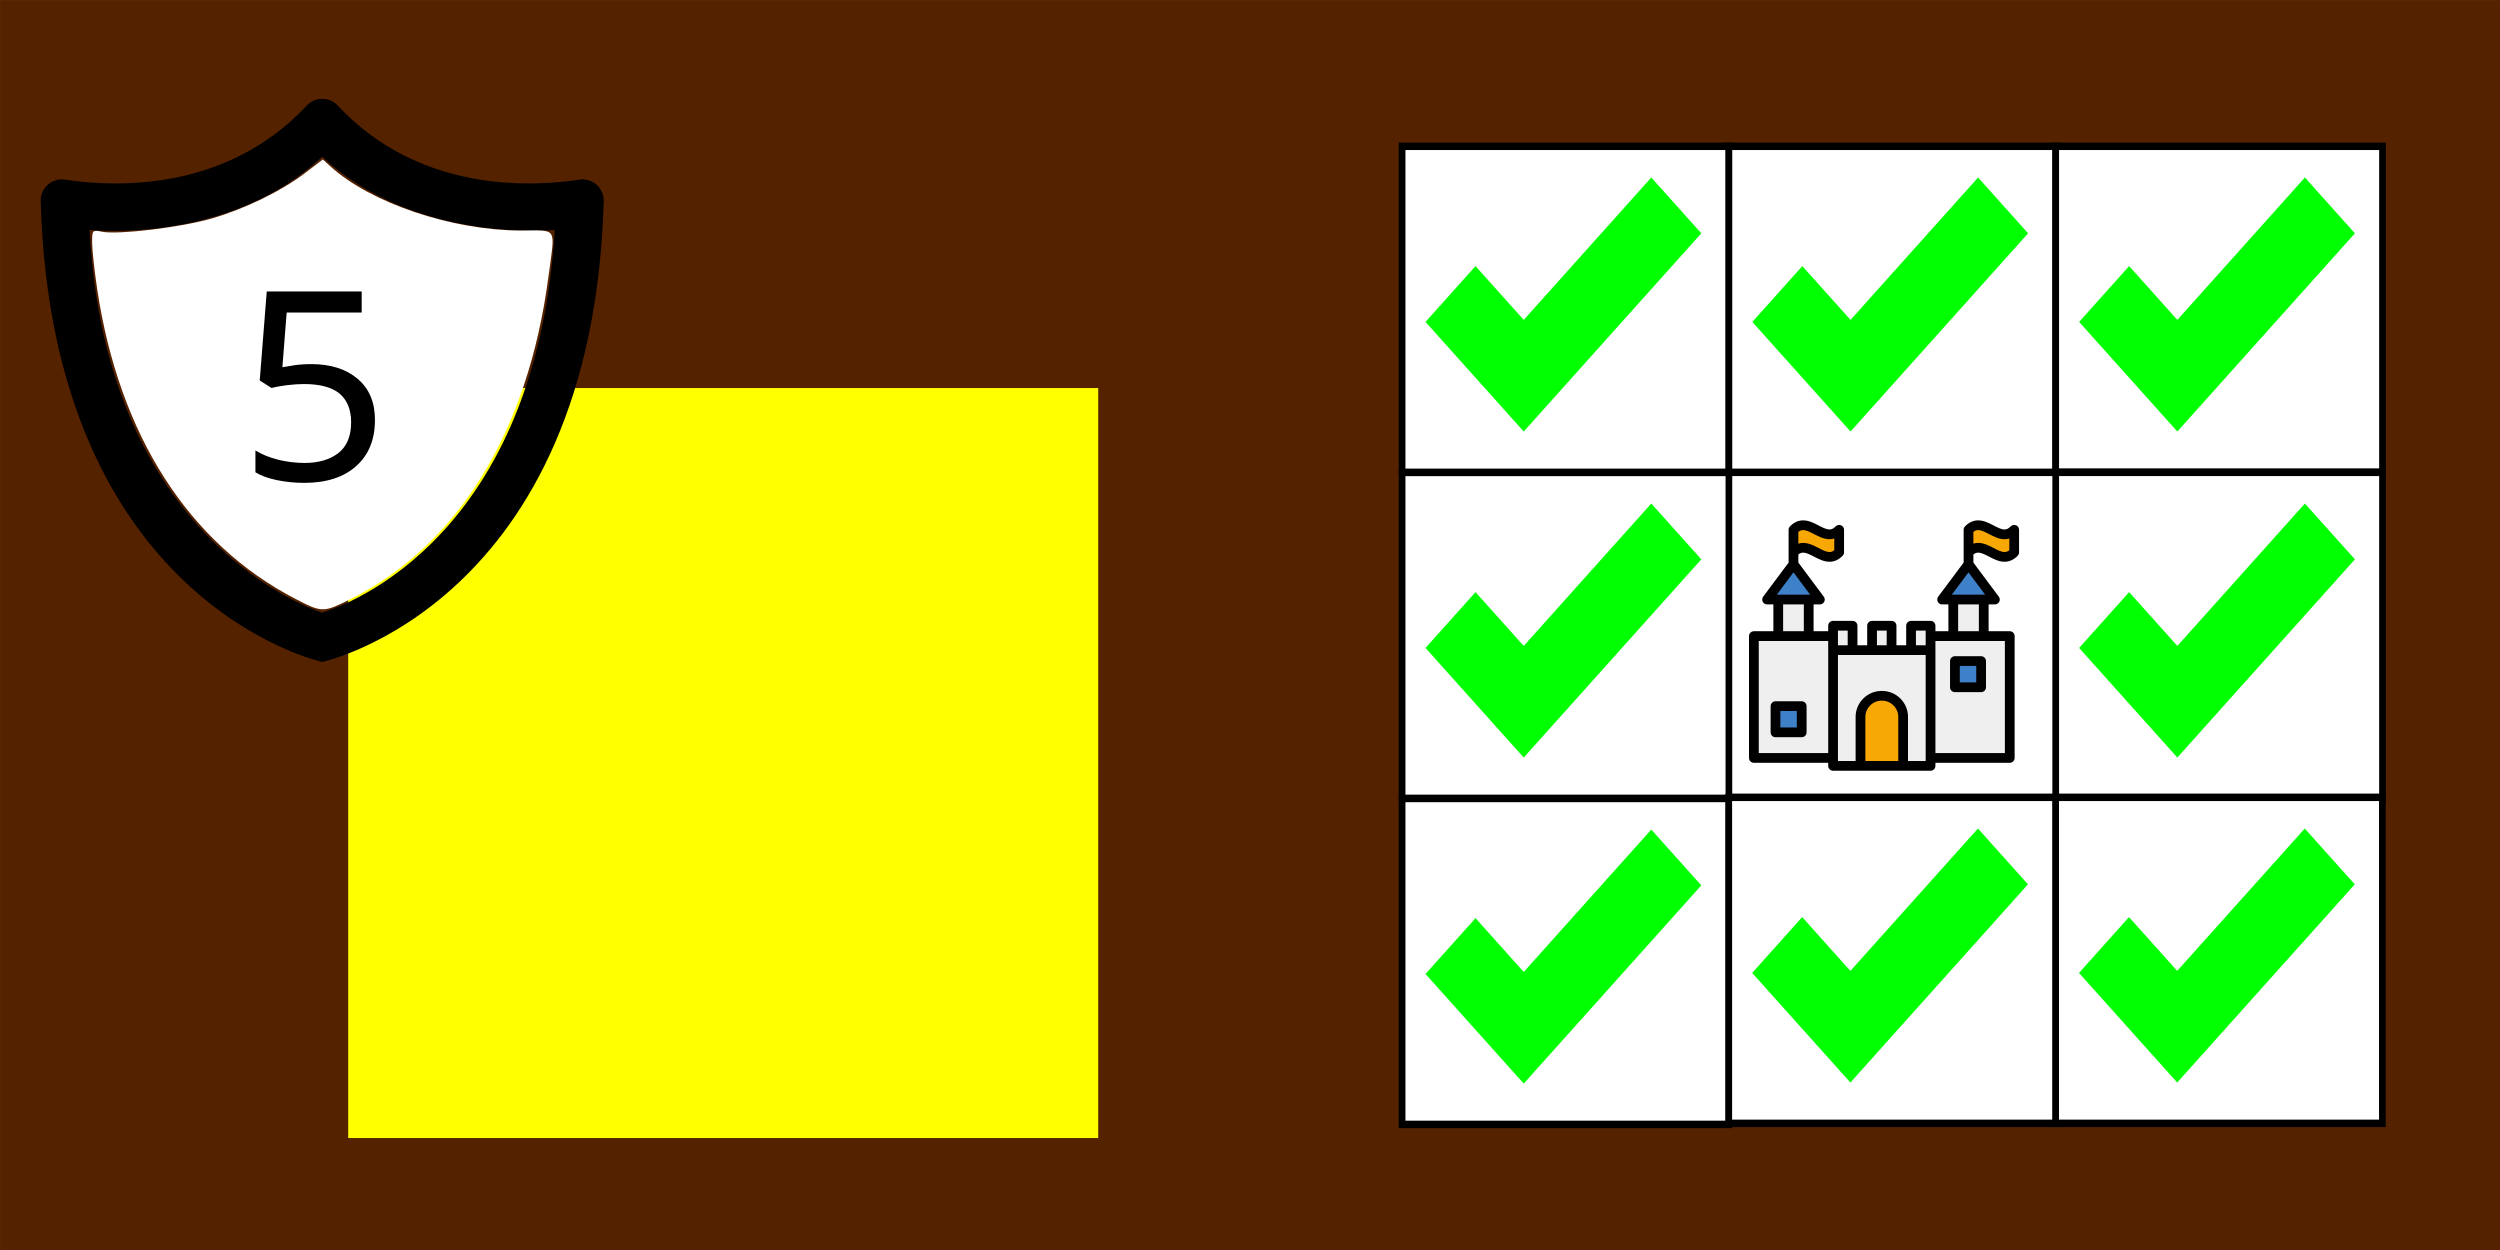
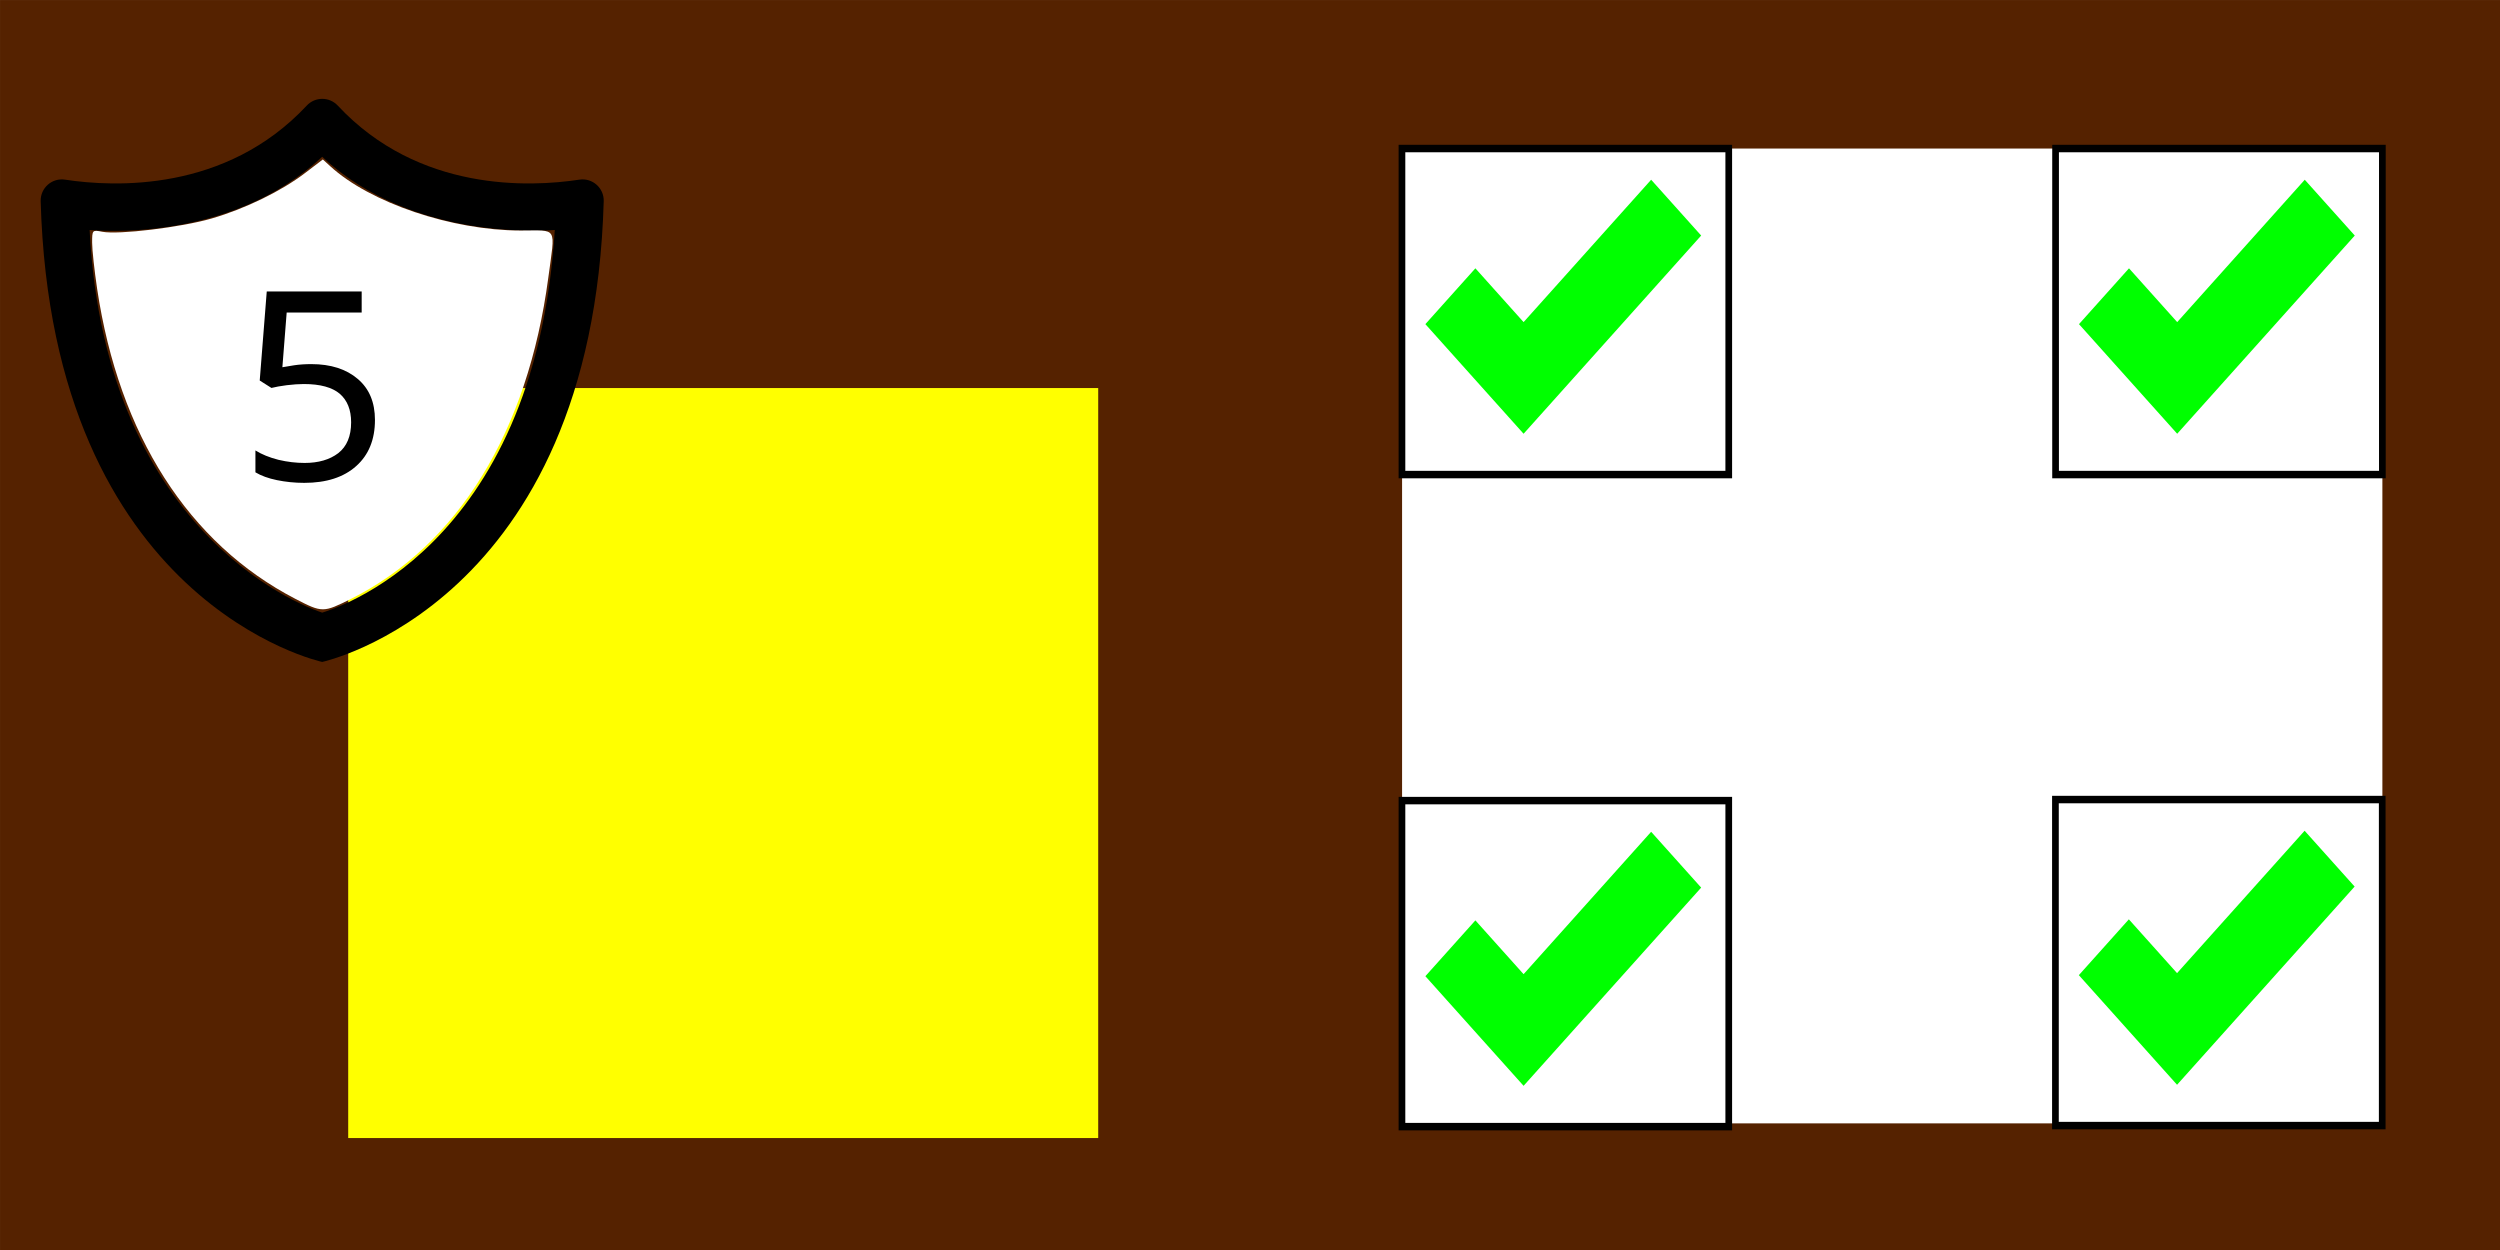
<svg xmlns="http://www.w3.org/2000/svg" width="100mm" height="50mm" viewBox="0 0 100 50" version="1.1" id="svg8">
  <defs id="defs2" />
  <g id="layer1" transform="translate(-15.76167,-6.75917)">
    <g id="g31" transform="matrix(1.403254,0,0,2.041733,-41.71221,-146.0861)" style="fill:#552200">
      <rect style="fill:#552200;stroke-width:0.188" id="rect26" width="71.263" height="24.489" x="40.958" y="74.861" />
    </g>
+     <rect style="fill:#ffffff;stroke-width:0.259" id="rect964" width="39.212" height="38.993" x="71.845" y="12.701" />
+     <g id="g645-5" transform="matrix(1.168369,0,0,1.304125,20.86068,-6.558536)">
+       <g id="g4177">
+         <rect style="fill:#ffffff;stroke:#000000;stroke-width:0.229;stroke-miterlimit:4;stroke-dasharray:none;stroke-opacity:1" id="rect321-6-0" width="11.188" height="10" x="43.633" y="34.768" />
+         <g id="g4169">
+           <g id="g4163">
+             <g id="g581-36" style="fill:#00ff00" transform="matrix(0.01905787,0,0,0.01905787,44.43452,34.89956)">
+               <g id="g579-1" style="fill:#00ff00">
+                 <polygon points="405.584,43.295 176.428,272.452 89.84,185.865 0,275.706 86.588,362.293 176.428,452.131 266.266,362.293 495.426,133.133 " id="polygon577-0" style="fill:#00ff00" />
+               </g>
+             </g>
+           </g>
+         </g>
+       </g>
+     </g>
+     <g id="g645-5-4" transform="matrix(1.168369,0,0,1.304125,20.86068,-32.64103)">
+       <g id="g4177-7">
+         <rect style="fill:#ffffff;stroke:#000000;stroke-width:0.229;stroke-miterlimit:4;stroke-dasharray:none;stroke-opacity:1" id="rect321-6-0-6" width="11.188" height="10" x="43.633" y="34.768" />
+         <g id="g4169-31">
+           <g id="g4163-7">
+             <g id="g581-36-5" style="fill:#00ff00" transform="matrix(0.01905787,0,0,0.01905787,44.43452,34.89956)">
+               <g id="g579-1-9" style="fill:#00ff00">
+                 <polygon points="86.588,362.293 176.428,452.131 266.266,362.293 495.426,133.133 405.584,43.295 176.428,272.452 89.84,185.865 0,275.706 " id="polygon577-0-6" style="fill:#00ff00" />
+               </g>
+             </g>
+           </g>
+         </g>
+       </g>
+     </g>
+     <g id="g645-5-4-8" transform="matrix(1.168369,0,0,1.304125,47.00515,-32.64103)">
+       <g id="g4177-7-5">
+         <rect style="fill:#ffffff;stroke:#000000;stroke-width:0.229;stroke-miterlimit:4;stroke-dasharray:none;stroke-opacity:1" id="rect321-6-0-6-9" width="11.188" height="10" x="43.633" y="34.768" />
+         <g id="g4169-31-7">
+           <g id="g4163-7-53">
+             <g id="g581-36-5-8" style="fill:#00ff00" transform="matrix(0.01905787,0,0,0.01905787,44.43452,34.89956)">
+               <g id="g579-1-9-8" style="fill:#00ff00">
+                 <polygon points="89.84,185.865 0,275.706 86.588,362.293 176.428,452.131 266.266,362.293 495.426,133.133 405.584,43.295 176.428,272.452 " id="polygon577-0-6-3" style="fill:#00ff00" />
+               </g>
+             </g>
+           </g>
+         </g>
+       </g>
+     </g>
+     <g id="g645-5-4-6" transform="matrix(1.168369,0,0,1.304125,46.99947,-6.600433)">
+       <g id="g4177-7-0">
+         <rect style="fill:#ffffff;stroke:#000000;stroke-width:0.229;stroke-miterlimit:4;stroke-dasharray:none;stroke-opacity:1" id="rect321-6-0-6-4" width="11.188" height="10" x="43.633" y="34.768" />
+         <g id="g4169-31-88">
+           <g id="g4163-7-8">
+             <g id="g581-36-5-9" style="fill:#00ff00" transform="matrix(0.01905787,0,0,0.01905787,44.43452,34.89956)">
+               <g id="g579-1-9-7" style="fill:#00ff00">
+                 <polygon points="176.428,272.452 89.84,185.865 0,275.706 86.588,362.293 176.428,452.131 266.266,362.293 495.426,133.133 405.584,43.295 " id="polygon577-0-6-7" style="fill:#00ff00" />
+               </g>
+             </g>
+           </g>
+         </g>
+       </g>
+     </g>
    <rect style="fill:#ffff00;stroke-width:0.265" id="rect970" width="30" height="30" x="29.69" y="22.281" />
+     <g id="g1516" transform="translate(-1.040828,-9.250455)">
+       <g id="g71" transform="translate(1.060025,4.298518)">
+         <g id="g419" transform="matrix(0.04596369,0,0,0.04596369,16.86357,15.1608)">
+           <g id="g417">
+             <path d="m 256,458.1 c -5.9,-2 -188.4,-60.9 -202.4,-333 7,0.5 122.3,11.2 202.4,-63.7 78.9,73.8 195.4,64.1 202.4,63.7 -17.2,280.2 -196.5,331 -202.4,333 z M 479.7,81.3 C 437,87.8 340,92.3 269.6,16.9 262.3,9 249.8,9 242.5,16.9 172,92.3 75,87.8 32.3,81.3 20.9,79.5 10.7,88.5 11,100 c 9.9,350.5 245,401 245,401 0,0 235.1,-50.4 245,-401 0.3,-11.5 -9.9,-20.5 -21.3,-18.7 z" id="path415" />
+           </g>
+         </g>
+         <path style="fill:#ffffff;stroke-width:0.134" d="m 27.561,35.667 c -4.275,-2.214 -7.056,-6.559 -7.932,-12.395 -0.11,-0.735 -0.201,-1.569 -0.201,-1.854 -7.68e-4,-0.505 0.009,-0.516 0.403,-0.437 0.64,0.128 3.158,-0.176 4.374,-0.529 1.342,-0.389 2.789,-1.094 3.745,-1.824 l 0.706,-0.539 0.297,0.272 c 1.594,1.462 4.869,2.568 7.613,2.571 1.509,0.002 1.388,-0.206 1.108,1.891 -0.819,6.15 -3.611,10.694 -7.89,12.842 -1.109,0.557 -1.152,0.557 -2.223,0.002 z" id="path476" />
+       </g>
+       <text xml:space="preserve" style="font-style:normal;font-weight:normal;font-size:10.583px;line-height:1.25;font-family:sans-serif;fill:#000000;fill-opacity:1;stroke:none;stroke-width:0.265" x="26.349" y="35.216" id="text962">
+         <tspan id="tspan960" x="26.349" y="35.216" style="stroke-width:0.265">5</tspan>
+       </text>
+     </g>
    <g id="g1223" transform="matrix(0.05847065,0,0,0.05847065,32.2487,25.34699)" />
    <g id="g1221" transform="matrix(0.05847065,0,0,0.05847065,32.2487,25.34699)" />
    <g id="g1219" transform="matrix(0.05847065,0,0,0.05847065,32.2487,25.34699)" />
    <g id="g1217" transform="matrix(0.05847065,0,0,0.05847065,32.2487,25.34699)" />
    <g id="g1215" transform="matrix(0.05847065,0,0,0.05847065,32.2487,25.34699)" />
    <g id="g1213" transform="matrix(0.05847065,0,0,0.05847065,32.2487,25.34699)" />
    <g id="g1211" transform="matrix(0.05847065,0,0,0.05847065,32.2487,25.34699)" />
    <g id="g1209" transform="matrix(0.05847065,0,0,0.05847065,32.2487,25.34699)" />
    <g id="g1207" transform="matrix(0.05847065,0,0,0.05847065,32.2487,25.34699)" />
    <g id="g1205" transform="matrix(0.05847065,0,0,0.05847065,32.2487,25.34699)" />
    <g id="g1203" transform="matrix(0.05847065,0,0,0.05847065,32.2487,25.34699)" />
    <g id="g1201" transform="matrix(0.05847065,0,0,0.05847065,32.2487,25.34699)" />
    <g id="g1199" transform="matrix(0.05847065,0,0,0.05847065,32.2487,25.34699)" />
    <g id="g1197" transform="matrix(0.05847065,0,0,0.05847065,32.2487,25.34699)" />
    <g id="g1195" transform="matrix(0.05847065,0,0,0.05847065,32.2487,25.34699)" />
-     <g id="g1516" transform="translate(-1.040828,-9.250455)">
-       <g id="g71" transform="translate(1.060025,4.298518)">
-         <g id="g419" transform="matrix(0.04596369,0,0,0.04596369,16.86357,15.1608)">
-           <g id="g417">
-             <path d="m 256,458.1 c -5.9,-2 -188.4,-60.9 -202.4,-333 7,0.5 122.3,11.2 202.4,-63.7 78.9,73.8 195.4,64.1 202.4,63.7 -17.2,280.2 -196.5,331 -202.4,333 z M 479.7,81.3 C 437,87.8 340,92.3 269.6,16.9 262.3,9 249.8,9 242.5,16.9 172,92.3 75,87.8 32.3,81.3 20.9,79.5 10.7,88.5 11,100 c 9.9,350.5 245,401 245,401 0,0 235.1,-50.4 245,-401 0.3,-11.5 -9.9,-20.5 -21.3,-18.7 z" id="path415" />
-           </g>
-         </g>
-         <path style="fill:#ffffff;stroke-width:0.134" d="m 27.561,35.667 c -4.275,-2.214 -7.056,-6.559 -7.932,-12.395 -0.11,-0.735 -0.201,-1.569 -0.201,-1.854 -7.68e-4,-0.505 0.009,-0.516 0.403,-0.437 0.64,0.128 3.158,-0.176 4.374,-0.529 1.342,-0.389 2.789,-1.094 3.745,-1.824 l 0.706,-0.539 0.297,0.272 c 1.594,1.462 4.869,2.568 7.613,2.571 1.509,0.002 1.388,-0.206 1.108,1.891 -0.819,6.15 -3.611,10.694 -7.89,12.842 -1.109,0.557 -1.152,0.557 -2.223,0.002 z" id="path476" />
-       </g>
-       <text xml:space="preserve" style="font-style:normal;font-weight:normal;font-size:10.583px;line-height:1.25;font-family:sans-serif;fill:#000000;fill-opacity:1;stroke:none;stroke-width:0.265" x="26.349" y="35.216" id="text962">
-         <tspan id="tspan960" x="26.349" y="35.216" style="stroke-width:0.265">5</tspan>
-       </text>
-     </g>
-     <rect style="fill:#ffffff;stroke-width:0.259" id="rect964" width="39.212" height="38.993" x="71.845" y="12.701" />
    <g id="g1615" transform="matrix(0.02004772,0,0,0.02004772,88.6036,34.64285)" />
    <g id="g1617" transform="matrix(0.02004772,0,0,0.02004772,88.6036,34.64285)" />
    <g id="g1619" transform="matrix(0.02004772,0,0,0.02004772,88.6036,34.64285)" />
    <g id="g1621" transform="matrix(0.02004772,0,0,0.02004772,88.6036,34.64285)" />
    <g id="g1623" transform="matrix(0.02004772,0,0,0.02004772,88.6036,34.64285)" />
    <g id="g1625" transform="matrix(0.02004772,0,0,0.02004772,88.6036,34.64285)" />
    <g id="g1627" transform="matrix(0.02004772,0,0,0.02004772,88.6036,34.64285)" />
    <g id="g1629" transform="matrix(0.02004772,0,0,0.02004772,88.6036,34.64285)" />
    <g id="g1631" transform="matrix(0.02004772,0,0,0.02004772,88.6036,34.64285)" />
    <g id="g1633" transform="matrix(0.02004772,0,0,0.02004772,88.6036,34.64285)" />
    <g id="g1635" transform="matrix(0.02004772,0,0,0.02004772,88.6036,34.64285)" />
    <g id="g1637" transform="matrix(0.02004772,0,0,0.02004772,88.6036,34.64285)" />
    <g id="g1639" transform="matrix(0.02004772,0,0,0.02004772,88.6036,34.64285)" />
    <g id="g1641" transform="matrix(0.02004772,0,0,0.02004772,88.6036,34.64285)" />
    <g id="g1643" transform="matrix(0.02004772,0,0,0.02004772,88.6036,34.64285)" />
-     <g id="g645-5" transform="matrix(1.168369,0,0,1.304125,20.86636,-6.647761)">
-       <g id="g4177">
-         <rect style="fill:#ffffff;stroke:#000000;stroke-width:0.229;stroke-miterlimit:4;stroke-dasharray:none;stroke-opacity:1" id="rect321-6-0" width="11.188" height="10" x="43.633" y="34.768" />
-         <g id="g4169">
-           <g id="g4163">
-             <g id="g581-36" style="fill:#00ff00" transform="matrix(0.01905787,0,0,0.01905787,44.43452,34.89956)">
-               <g id="g579-1" style="fill:#00ff00">
-                 <polygon points="405.584,43.295 176.428,272.452 89.84,185.865 0,275.706 86.588,362.293 176.428,452.131 266.266,362.293 495.426,133.133 " id="polygon577-0" style="fill:#00ff00" />
-               </g>
-             </g>
-           </g>
-         </g>
-       </g>
-     </g>
-     <g id="g645-5-8" transform="matrix(1.168369,0,0,1.304125,20.86636,-19.68901)">
-       <g id="g4177-1">
-         <rect style="fill:#ffffff;stroke:#000000;stroke-width:0.229;stroke-miterlimit:4;stroke-dasharray:none;stroke-opacity:1" id="rect321-6-0-0" width="11.188" height="10" x="43.633" y="34.768" />
-         <g id="g4169-3">
-           <g id="g4163-0">
-             <g id="g581-36-4" style="fill:#00ff00" transform="matrix(0.01905787,0,0,0.01905787,44.43452,34.89956)">
-               <g id="g579-1-4" style="fill:#00ff00">
-                 <polygon points="86.588,362.293 176.428,452.131 266.266,362.293 495.426,133.133 405.584,43.295 176.428,272.452 89.84,185.865 0,275.706 " id="polygon577-0-4" style="fill:#00ff00" />
-               </g>
-             </g>
-           </g>
-         </g>
-       </g>
-     </g>
-     <g id="g645-5-4" transform="matrix(1.168369,0,0,1.304125,20.86636,-32.73025)">
-       <g id="g4177-7">
-         <rect style="fill:#ffffff;stroke:#000000;stroke-width:0.229;stroke-miterlimit:4;stroke-dasharray:none;stroke-opacity:1" id="rect321-6-0-6" width="11.188" height="10" x="43.633" y="34.768" />
-         <g id="g4169-31">
-           <g id="g4163-7">
-             <g id="g581-36-5" style="fill:#00ff00" transform="matrix(0.01905787,0,0,0.01905787,44.43452,34.89956)">
-               <g id="g579-1-9" style="fill:#00ff00">
-                 <polygon points="86.588,362.293 176.428,452.131 266.266,362.293 495.426,133.133 405.584,43.295 176.428,272.452 89.84,185.865 0,275.706 " id="polygon577-0-6" style="fill:#00ff00" />
-               </g>
-             </g>
-           </g>
-         </g>
-       </g>
-     </g>
-     <g id="g645-5-4-2" transform="matrix(1.168369,0,0,1.304125,33.9386,-32.73025)">
-       <g id="g4177-7-1">
-         <rect style="fill:#ffffff;stroke:#000000;stroke-width:0.229;stroke-miterlimit:4;stroke-dasharray:none;stroke-opacity:1" id="rect321-6-0-6-7" width="11.188" height="10" x="43.633" y="34.768" />
-         <g id="g4169-31-8">
-           <g id="g4163-7-5">
-             <g id="g581-36-5-7" style="fill:#00ff00" transform="matrix(0.01905787,0,0,0.01905787,44.43452,34.89956)">
-               <g id="g579-1-9-4" style="fill:#00ff00">
-                 <polygon points="176.428,272.452 89.84,185.865 0,275.706 86.588,362.293 176.428,452.131 266.266,362.293 495.426,133.133 405.584,43.295 " id="polygon577-0-6-1" style="fill:#00ff00" />
-               </g>
-             </g>
-           </g>
-         </g>
-       </g>
-     </g>
-     <g id="g645-5-4-8" transform="matrix(1.168369,0,0,1.304125,47.01083,-32.73025)">
-       <g id="g4177-7-5">
-         <rect style="fill:#ffffff;stroke:#000000;stroke-width:0.229;stroke-miterlimit:4;stroke-dasharray:none;stroke-opacity:1" id="rect321-6-0-6-9" width="11.188" height="10" x="43.633" y="34.768" />
-         <g id="g4169-31-7">
-           <g id="g4163-7-53">
-             <g id="g581-36-5-8" style="fill:#00ff00" transform="matrix(0.01905787,0,0,0.01905787,44.43452,34.89956)">
-               <g id="g579-1-9-8" style="fill:#00ff00">
-                 <polygon points="89.84,185.865 0,275.706 86.588,362.293 176.428,452.131 266.266,362.293 495.426,133.133 405.584,43.295 176.428,272.452 " id="polygon577-0-6-3" style="fill:#00ff00" />
-               </g>
-             </g>
-           </g>
-         </g>
-       </g>
-     </g>
-     <g id="g645-5-4-1" transform="matrix(1.168369,0,0,1.304125,47.01083,-19.68901)">
-       <g id="g4177-7-8">
-         <rect style="fill:#ffffff;stroke:#000000;stroke-width:0.229;stroke-miterlimit:4;stroke-dasharray:none;stroke-opacity:1" id="rect321-6-0-6-96" width="11.188" height="10" x="43.633" y="34.768" />
-         <g id="g4169-31-4">
-           <g id="g4163-7-3">
-             <g id="g581-36-5-3" style="fill:#00ff00" transform="matrix(0.01905787,0,0,0.01905787,44.43452,34.89956)">
-               <g id="g579-1-9-3" style="fill:#00ff00">
-                 <polygon points="176.428,272.452 89.84,185.865 0,275.706 86.588,362.293 176.428,452.131 266.266,362.293 495.426,133.133 405.584,43.295 " id="polygon577-0-6-8" style="fill:#00ff00" />
-               </g>
-             </g>
-           </g>
-         </g>
-       </g>
-     </g>
-     <g id="g645-5-4-6" transform="matrix(1.168369,0,0,1.304125,47.00515,-6.689659)">
-       <g id="g4177-7-0">
-         <rect style="fill:#ffffff;stroke:#000000;stroke-width:0.229;stroke-miterlimit:4;stroke-dasharray:none;stroke-opacity:1" id="rect321-6-0-6-4" width="11.188" height="10" x="43.633" y="34.768" />
-         <g id="g4169-31-88">
-           <g id="g4163-7-8">
-             <g id="g581-36-5-9" style="fill:#00ff00" transform="matrix(0.01905787,0,0,0.01905787,44.43452,34.89956)">
-               <g id="g579-1-9-7" style="fill:#00ff00">
-                 <polygon points="176.428,272.452 89.84,185.865 0,275.706 86.588,362.293 176.428,452.131 266.266,362.293 495.426,133.133 405.584,43.295 " id="polygon577-0-6-7" style="fill:#00ff00" />
-               </g>
-             </g>
-           </g>
-         </g>
-       </g>
-     </g>
-     <g id="g645-5-4-64" transform="matrix(1.168369,0,0,1.304125,33.93292,-6.689659)">
-       <g id="g4177-7-3">
-         <rect style="fill:#ffffff;stroke:#000000;stroke-width:0.229;stroke-miterlimit:4;stroke-dasharray:none;stroke-opacity:1" id="rect321-6-0-6-0" width="11.188" height="10" x="43.633" y="34.768" />
-         <g id="g4169-31-3">
-           <g id="g4163-7-0">
-             <g id="g581-36-5-92" style="fill:#00ff00" transform="matrix(0.01905787,0,0,0.01905787,44.43452,34.89956)">
-               <g id="g579-1-9-5" style="fill:#00ff00">
-                 <polygon points="176.428,272.452 89.84,185.865 0,275.706 86.588,362.293 176.428,452.131 266.266,362.293 495.426,133.133 405.584,43.295 " id="polygon577-0-6-4" style="fill:#00ff00" />
-               </g>
-             </g>
-           </g>
-         </g>
-       </g>
-     </g>
-     <g id="g1193" transform="matrix(0.02436886,0,0,0.02436886,85.72179,27.1797)">
-       <path style="fill:#f8a805" d="m 137.7,38.308 c -1.793,0.538 -3.66,0.812 -5.55,0.812 -7.21,0 -14.212,-3.628 -21.649,-7.482 L 110.41,31.591 C 103.016,27.77 96.033,24.16 88.849,24.16 c -4.662,0 -8.863,1.548 -12.846,4.733 L 73,31.294 V 65.07 l 10.305,-3.099 c 1.789,-0.538 3.655,-0.812 5.544,-0.812 7.211,0 14.225,3.635 21.702,7.51 7.402,3.831 14.395,7.45 21.599,7.45 4.649,0 8.848,-1.545 12.836,-4.723 L 148,68.995 v -33.78 z" id="path1155" />
-       <polygon style="fill:#3e81c8" points="29.693,146.14 116.294,146.14 73.001,88.137 " id="polygon1157" />
-       <rect x="48" y="146.14" style="fill:#efefef" width="50" height="60" id="rect1159" />
-       <rect x="138" y="189.14" style="fill:#efefef" width="32" height="40" id="rect1161" />
-       <rect x="202" y="189.14" style="fill:#efefef" width="32" height="40" id="rect1163" />
-       <rect x="266" y="189.14" style="fill:#efefef" width="32" height="40" id="rect1165" />
-       <path style="fill:#f8a805" d="m 424.998,38.308 c -1.792,0.539 -3.658,0.812 -5.548,0.812 -7.21,0 -14.212,-3.628 -21.697,-7.508 -7.403,-3.832 -14.396,-7.452 -21.603,-7.452 -2.076,0 -4.007,0.295 -5.902,0.902 -2.397,0.769 -4.736,2.06 -6.953,3.837 L 360.3,31.3 v 33.769 l 10.304,-3.098 c 1.791,-0.538 3.657,-0.812 5.547,-0.812 7.21,0 14.224,3.635 21.701,7.51 7.402,3.831 14.395,7.45 21.599,7.45 4.662,0 8.863,-1.548 12.846,-4.731 l 3.004,-2.401 V 35.214 Z" id="path1167" />
-       <polygon style="fill:#3e81c8" points="316.993,146.14 403.594,146.14 360.3,88.137 " id="polygon1169" />
-       <rect x="335.299" y="146.14" style="fill:#efefef" width="50" height="60" id="rect1171" />
-       <path style="fill:#f8a805" d="m 218.349,304.14 h -0.699 c -19.105,0 -34.649,15.544 -34.649,34.649 v 80.351 h 70 V 338.79 C 253,319.684 237.456,304.14 218.349,304.14 Z" id="path1173" />
-       <rect x="298" y="206.14" style="fill:#efefef" width="130" height="200" id="rect1175" />
-       <path style="fill:#efefef" d="m 138,229.14 v 190 h 45 v -80.35 c 0,-19.105 15.544,-34.649 34.649,-34.649 h 0.699 c 19.106,0 34.651,15.544 34.651,34.649 v 80.351 h 45 v -190 z" id="path1177" />
-       <rect x="8" y="206.14" style="fill:#efefef" width="130" height="200" id="rect1179" />
-       <rect x="43.5" y="321.14" style="fill:#3e81c8" width="43" height="43" id="rect1181" />
-       <rect x="338" y="247.14" style="fill:#3e81c8" width="43" height="43" id="rect1183" />
-       <g id="g1191">
-         <path d="m 438.3,24.22 c -3.03,-1.22 -6.49,-0.48 -8.76,1.86 -4.3,4.46 -7.65,5.04 -10.09,5.04 -5.27,0 -11.44,-3.2 -17.97,-6.58 -7.95,-4.12 -16.17,-8.38 -25.33,-8.38 -7.98,0 -15.25,3.34 -21.61,9.92 -1.44,1.5 -2.24,3.49 -2.24,5.56 v 53.84 l -41.71,55.87 c -1.81,2.43 -2.1,5.67 -0.74,8.38 1.35,2.7 4.12,4.41 7.15,4.41 h 10.3 v 44 H 306 v -9 c 0,-4.42 -3.58,-8 -8,-8 h -32 c -4.42,0 -8,3.58 -8,8 v 32 h -16 v -32 c 0,-4.42 -3.58,-8 -8,-8 h -32 c -4.42,0 -8,3.58 -8,8 v 32 h -16 v -32 c 0,-4.42 -3.58,-8 -8,-8 h -32 c -4.42,0 -8,3.58 -8,8 v 9 h -24 v -44 h 10.3 c 0.01,0 0.01,0 0.02,0 4.42,0 8,-3.58 8,-8 0,-1.98 -0.72,-3.79 -1.91,-5.18 L 81,85.48 V 72.14 c 3.24,-2.59 5.85,-2.98 7.85,-2.98 5.26,0 11.43,3.2 17.97,6.58 7.95,4.12 16.16,8.38 25.33,8.38 7.98,0 15.25,-3.34 21.6,-9.92 1.44,-1.5 2.25,-3.49 2.25,-5.56 v -37 c 0,-3.26 -1.98,-6.2 -5.01,-7.42 -3.02,-1.22 -6.48,-0.48 -8.75,1.86 -4.3,4.46 -7.65,5.04 -10.09,5.04 -5.27,0 -11.44,-3.2 -17.97,-6.58 -7.95,-4.12 -16.17,-8.38 -25.33,-8.38 -7.99,0 -15.25,3.34 -21.61,9.92 C 65.8,27.58 65,29.57 65,31.64 v 53.84 l -41.71,55.87 c -1.82,2.43 -2.1,5.67 -0.75,8.38 1.36,2.7 4.13,4.41 7.16,4.41 H 40 v 44 H 8 c -4.42,0 -8,3.58 -8,8 v 200 c 0,4.42 3.58,8 8,8 h 122 v 5 c 0,4.42 3.58,8 8,8 h 160 c 4.42,0 8,-3.58 8,-8 v -5 h 122 c 4.42,0 8,-3.58 8,-8 v -200 c 0,-4.42 -3.58,-8 -8,-8 h -34.7 v -44 h 10.3 c 0.01,0 0.01,0 0.02,0 4.42,0 8,-3.58 8,-8 0,-1.98 -0.72,-3.79 -1.91,-5.18 L 368.3,85.48 V 72.14 c 3.24,-2.59 5.85,-2.98 7.85,-2.98 5.27,0 11.44,3.2 17.97,6.58 7.95,4.12 16.16,8.38 25.33,8.38 7.98,0 15.25,-3.34 21.61,-9.92 1.43,-1.5 2.24,-3.49 2.24,-5.56 v -37 c 0,-3.26 -1.98,-6.2 -5,-7.42 z M 81,35.14 c 3.24,-2.59 5.85,-2.98 7.85,-2.98 5.26,0 11.43,3.2 17.97,6.58 7.95,4.12 16.16,8.38 25.33,8.38 2.7,0 5.32,-0.39 7.85,-1.15 v 19.17 c -3.25,2.59 -5.85,2.98 -7.85,2.98 -5.27,0 -11.44,-3.2 -17.97,-6.58 -7.95,-4.12 -16.17,-8.38 -25.33,-8.38 -2.7,0 -5.32,0.39 -7.85,1.15 0,0 0,-19.17 0,-19.17 z m -8,66.37 27.34,36.63 H 45.65 Z m 17,52.63 v 44 H 56 v -44 z m 40,244 H 16 v -184 h 114 z m 80,-201 h 16 v 24 h -16 z m -64,0 h 16 v 24 h -16 z m 99,214 h -54 v -72.35 c 0,-14.69 11.95,-26.65 26.65,-26.65 h 0.7 c 14.691,0 26.65,11.96 26.65,26.65 z m 45,0 h -29 v -72.35 c 0,-23.52 -19.14,-42.65 -42.65,-42.65 h -0.7 c -23.52,0 -42.65,19.13 -42.65,42.65 v 72.35 h -29 v -174 h 144 z m 0,-190 h -16 v -24 h 16 z m 130,-7 v 184 H 306 v -184 z m -76.7,-16 v -44 h 34 v 44 z m 44.34,-60 h -54.69 l 27.35,-36.63 z m 39.66,-73 c -3.24,2.59 -5.85,2.98 -7.85,2.98 -5.27,0 -11.44,-3.2 -17.97,-6.58 -7.95,-4.12 -16.17,-8.38 -25.33,-8.38 -2.7,0 -5.32,0.39 -7.85,1.15 V 35.14 c 1.62,-1.3 3.08,-2.04 4.39,-2.46 1.31,-0.42 2.46,-0.52 3.46,-0.52 5.27,0 11.44,3.2 17.97,6.58 7.95,4.12 16.16,8.38 25.33,8.38 2.7,0 5.32,-0.39 7.85,-1.15 z" id="path1185" />
-         <path d="m 86.5,313.14 h -43 c -4.42,0 -8,3.58 -8,8 v 43 c 0,4.42 3.58,8 8,8 h 43 c 4.42,0 8,-3.58 8,-8 v -43 c 0,-4.42 -3.58,-8 -8,-8 z m -8,43 h -27 v -27 h 27 z" id="path1187" />
-         <path d="m 381,239.14 h -43 c -4.42,0 -8,3.58 -8,8 v 43 c 0,4.42 3.58,8 8,8 h 43 c 4.42,0 8,-3.58 8,-8 v -43 c 0,-4.42 -3.58,-8 -8,-8 z m -8,43 h -27 v -27 h 27 z" id="path1189" />
-       </g>
-     </g>
  </g>
</svg>
